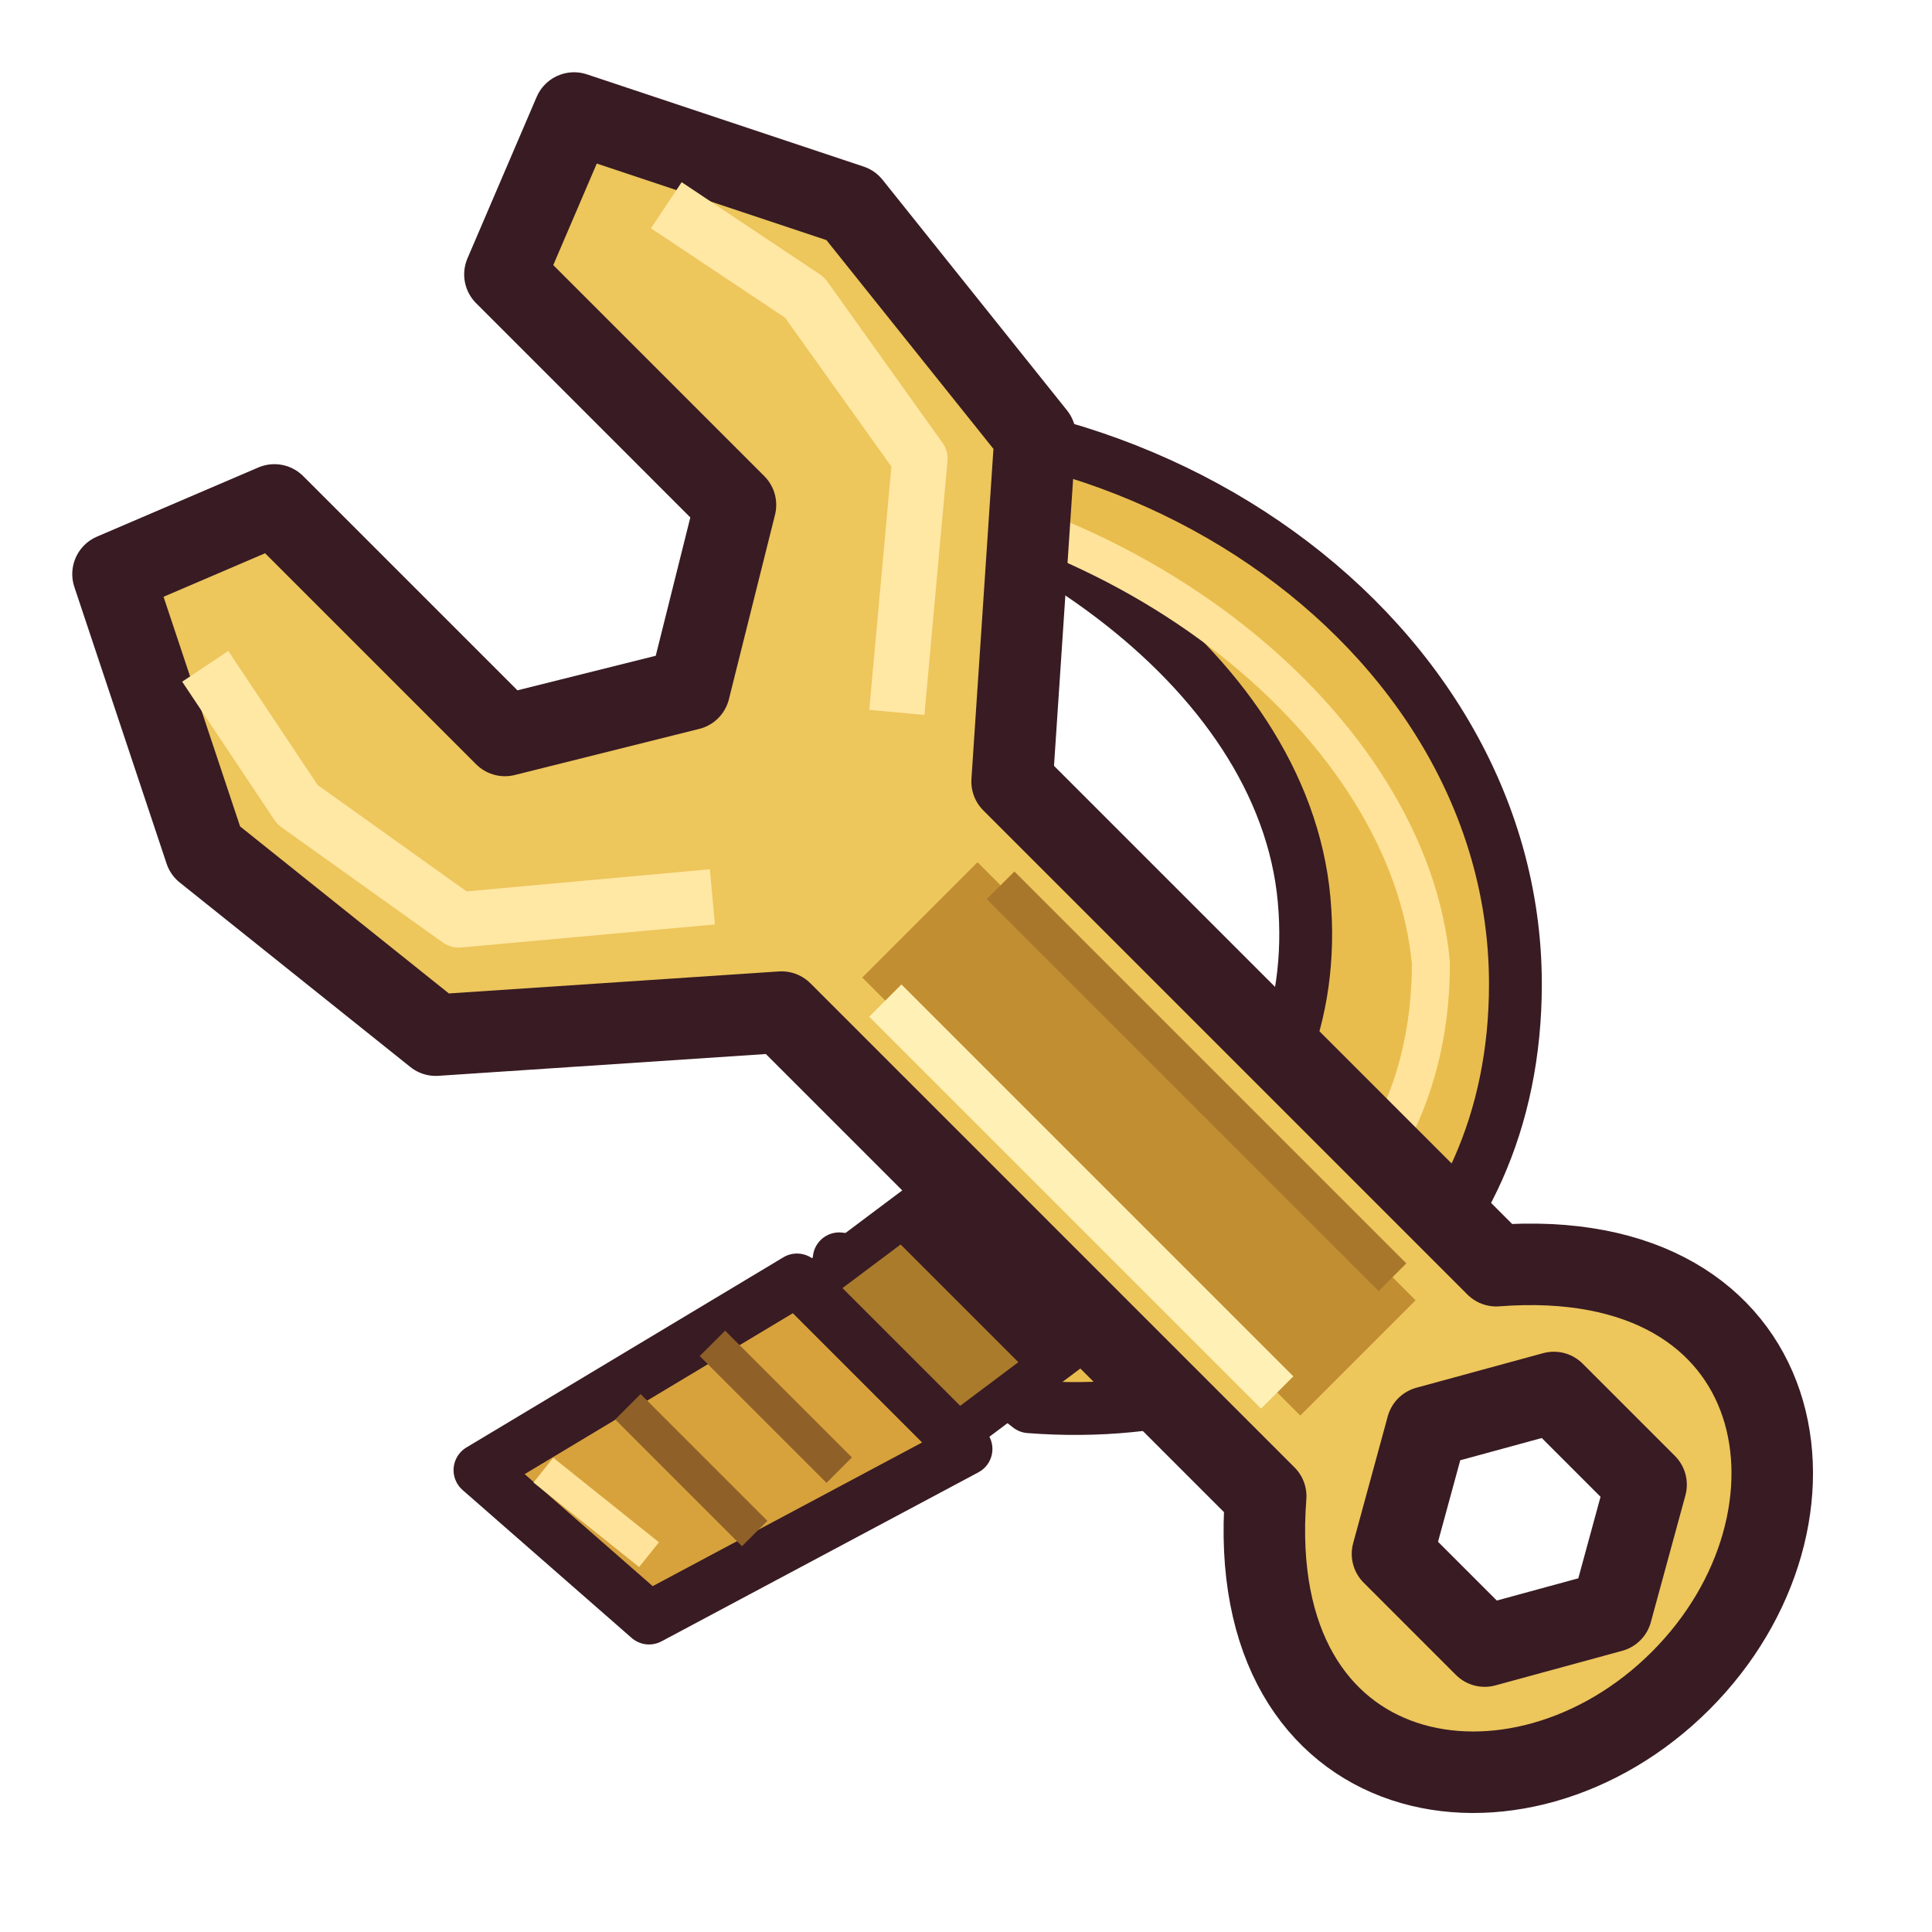
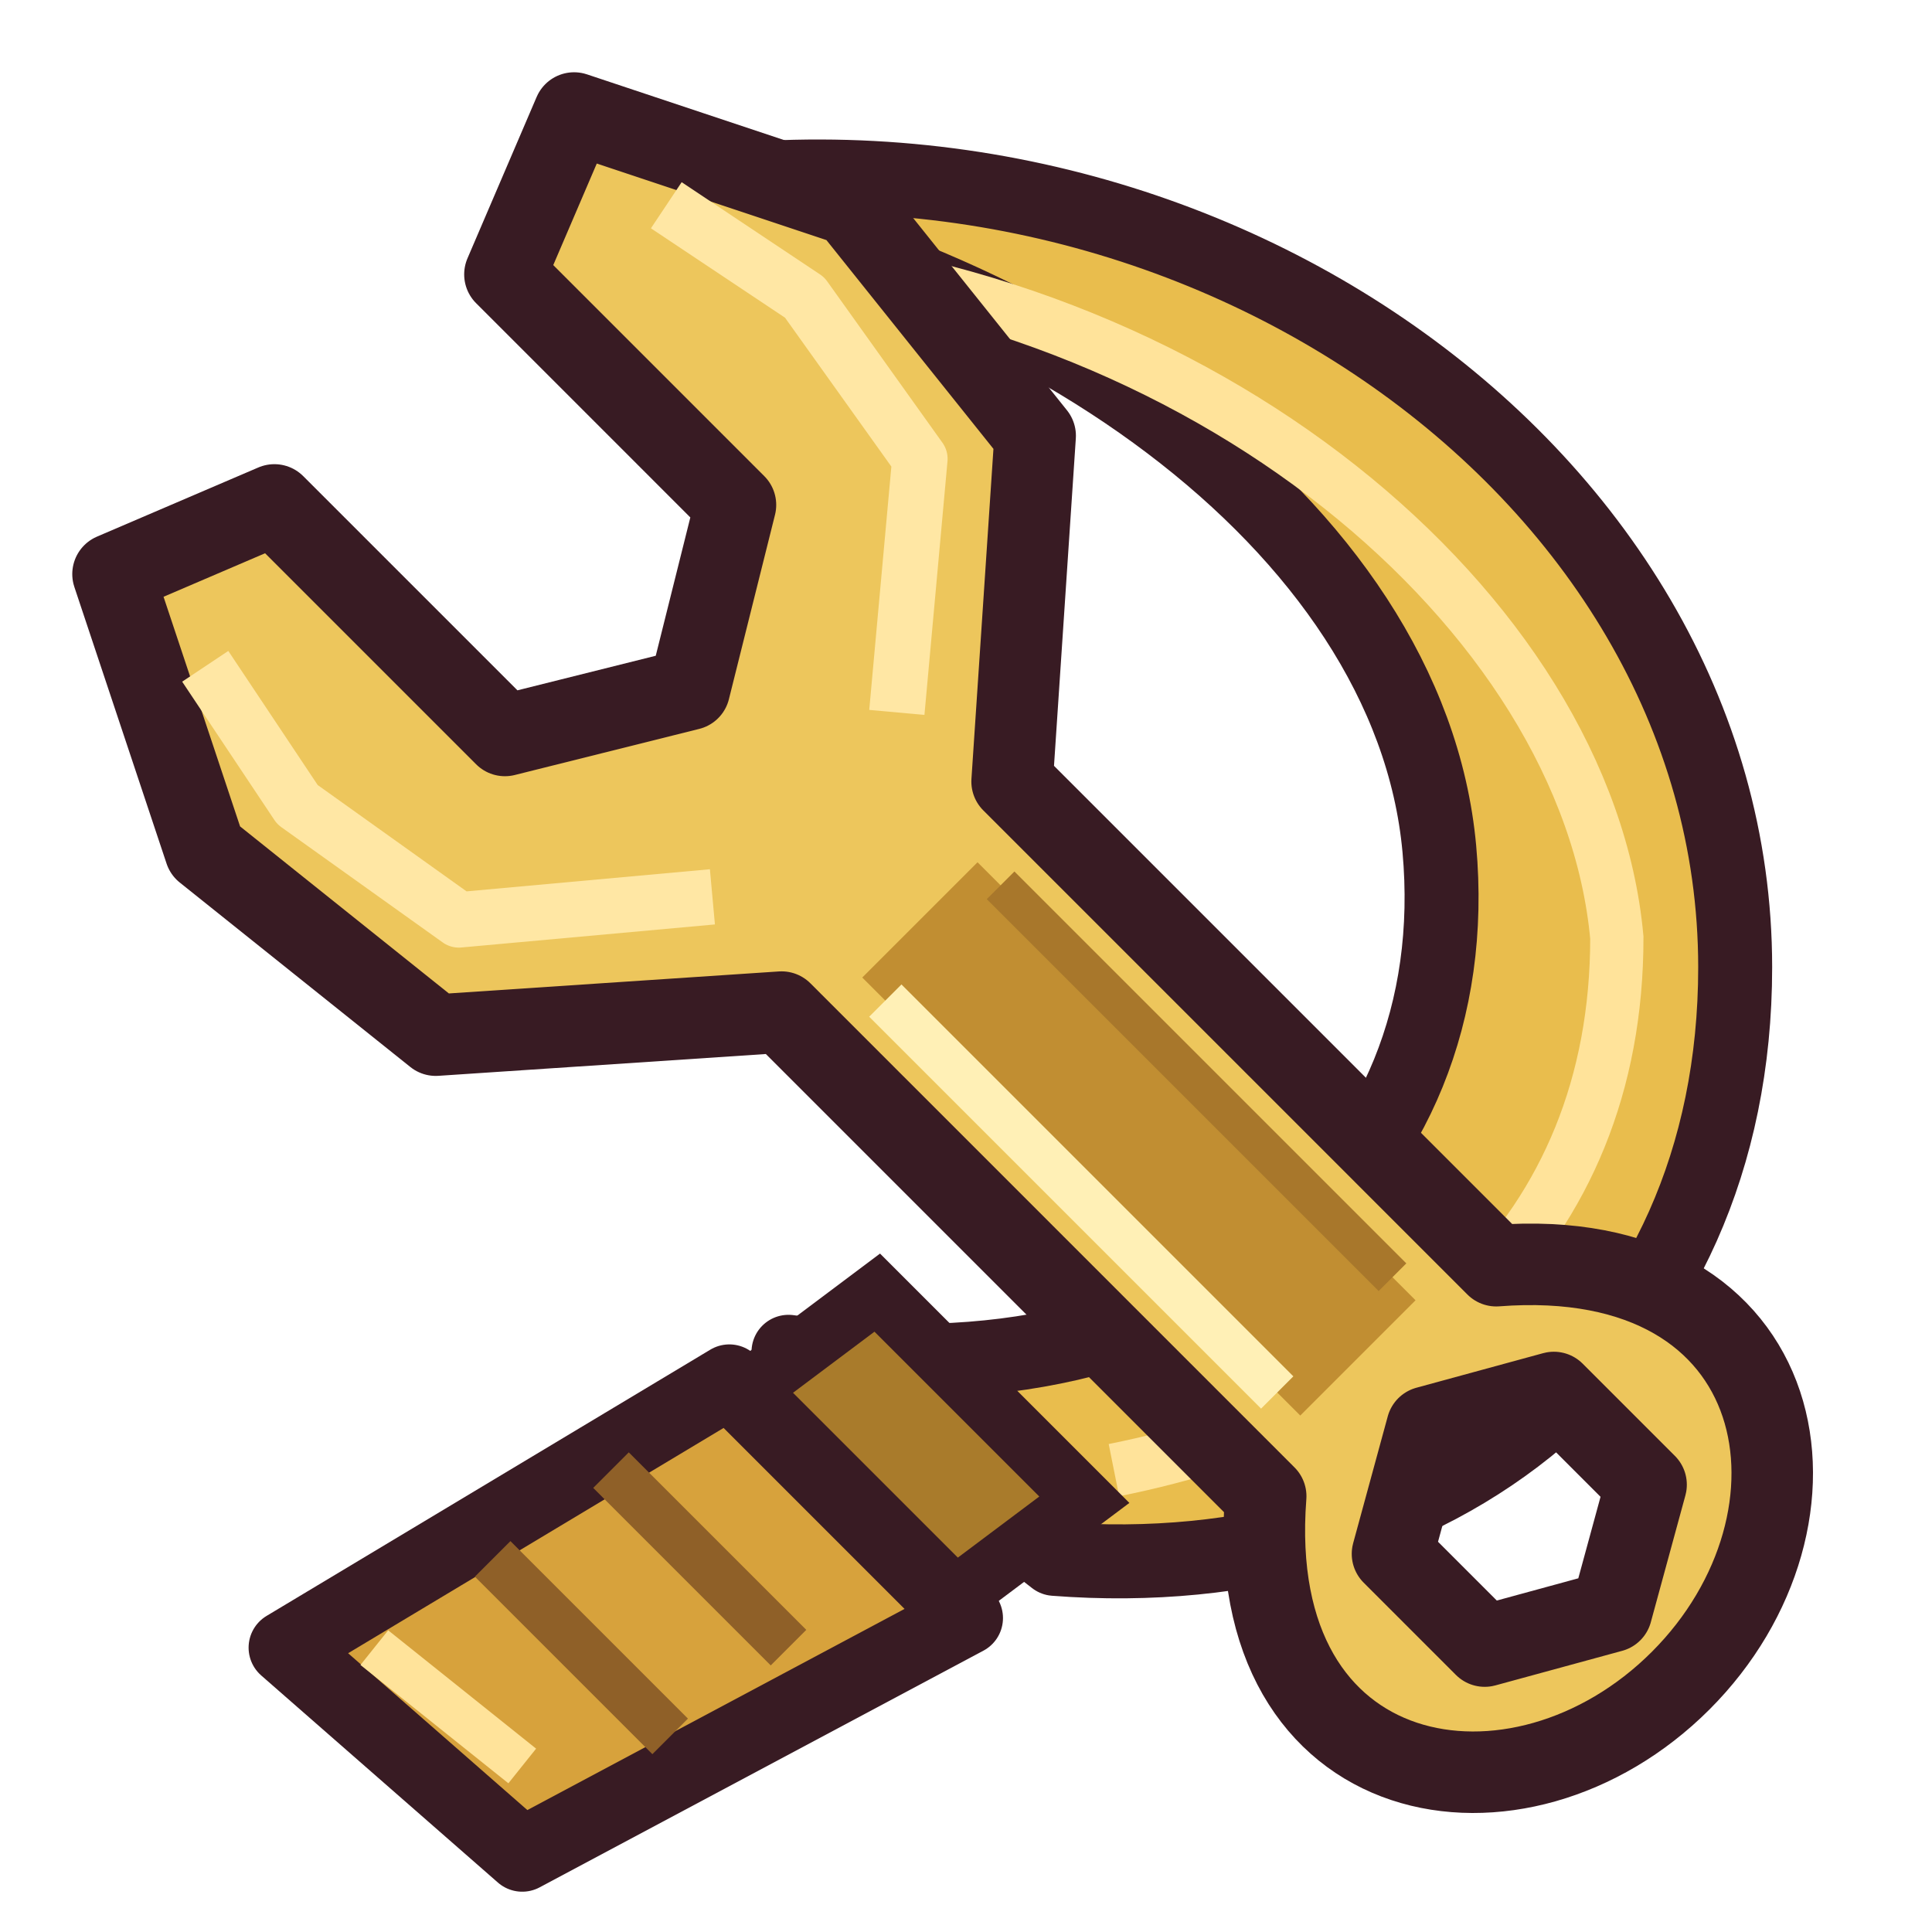
<svg xmlns="http://www.w3.org/2000/svg" width="64" height="64" viewBox="0 0 64 64">
-   <g transform="translate(32 34) scale(0.70) translate(-32 -34)">
+   <g transform="translate(32 34) scale(0.98) translate(-32 -34)">
    <path d="M20 6 C39 2 58 15 58 32 C58 45 48 53 35 52 L26 45 C40 47 49 39 48 28 C47 17 34 8 20 6 Z" fill="#e9bd4d" stroke="#381b23" stroke-width="2.5" stroke-linejoin="round" />
    <path d="M24 8 C40 9 53 20 54 31 C54 41 47 47 37 49" fill="none" stroke="#ffe39a" stroke-width="1.8" />
    <path d="M29 43 L36 50 L28 56 L21 49 Z" fill="#a97b2b" stroke="#381b23" stroke-width="2" />
    <path d="M24 46 L32 54 L17 62 L9 55 Z" fill="#d7a23c" stroke="#381b23" stroke-width="2.5" stroke-linejoin="round" />
    <path d="M16 52 L22 58 M20 49 L26 55" fill="none" stroke="#8f6028" stroke-width="1.7" />
    <path d="M12 55 L17 59" fill="none" stroke="#ffe39a" stroke-width="1.5" />
  </g>
  <g transform="translate(32 32) scale(1.08) translate(-32 -32) rotate(-45 32 32)" stroke-linejoin="round">
    <path d="M22 5 L27 7 L27 17 L32 20 L37 17 L37 7 L42 5 L46 13 L45 22 L37 29 L37 50              C44 56 39 63 32 63 C25 63 20 56 27 50 L27 29 L19 22 L18 13 Z              M32 52 L35.5 54 L35.5 58 L32 60 L28.5 58 L28.5 54 Z" fill="#edc65c" fill-rule="evenodd" stroke="#381b23" stroke-width="2.5" />
    <path d="M22 9 L21 14 L22 20 L28 25 M42 9 L43 14 L42 20 L36 25" fill="none" stroke="#ffe7a4" stroke-width="1.7" />
    <path d="M29.5 30 L34.5 30 L34.5 49 L29.5 49 Z" fill="#c18e32" stroke="none" />
    <path d="M29.5 31 L29.5 48" fill="none" stroke="#fff0b6" stroke-width="1.4" />
    <path d="M34.5 31 L34.5 48" fill="none" stroke="#a8772b" stroke-width="1.2" />
  </g>
</svg>
